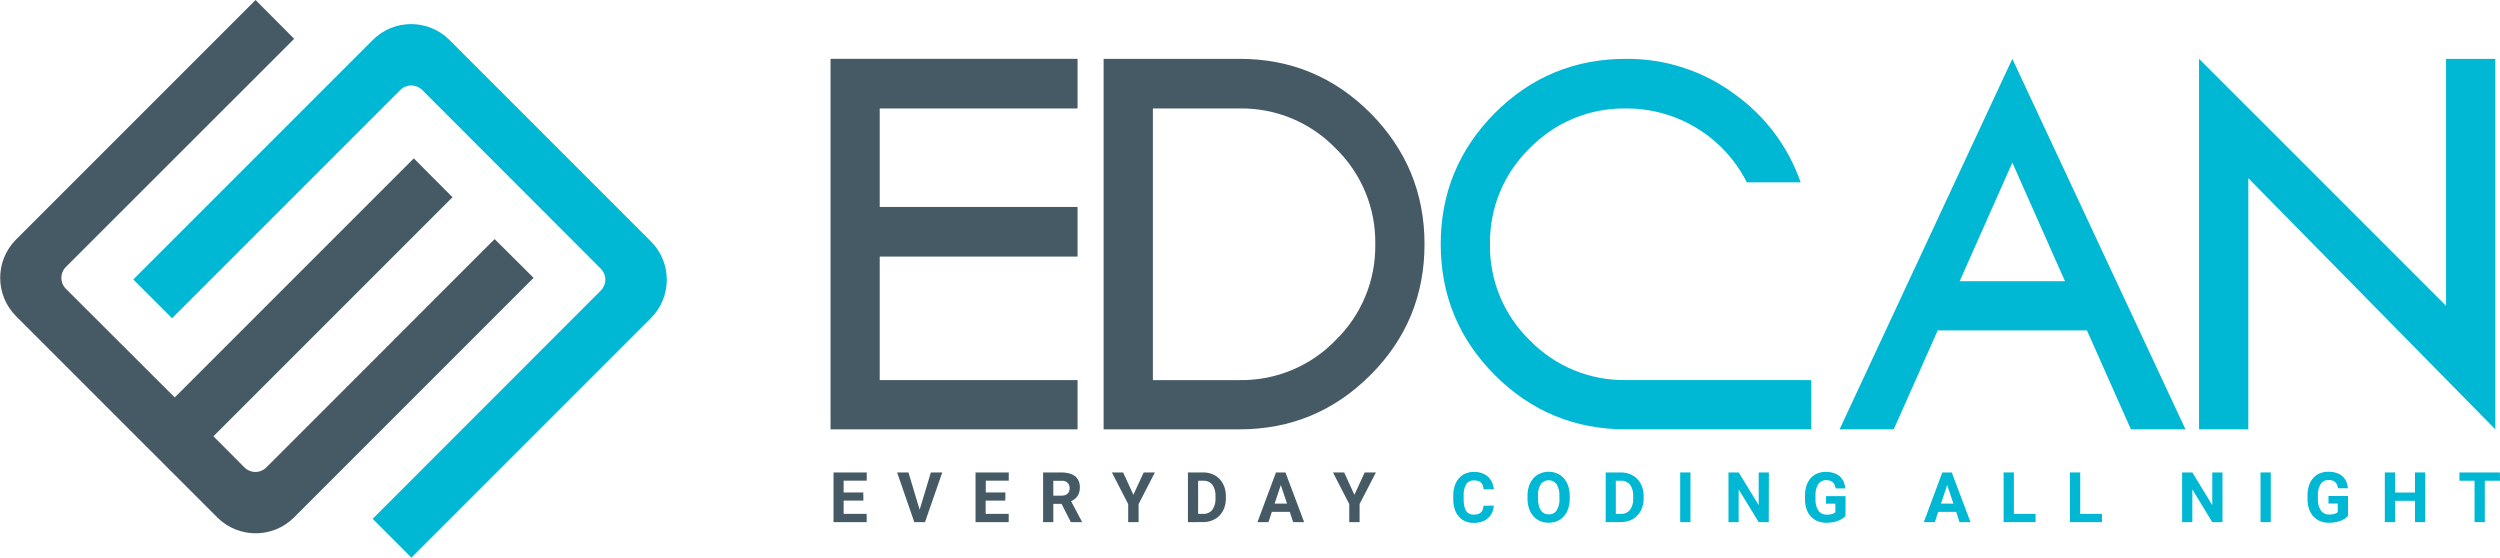
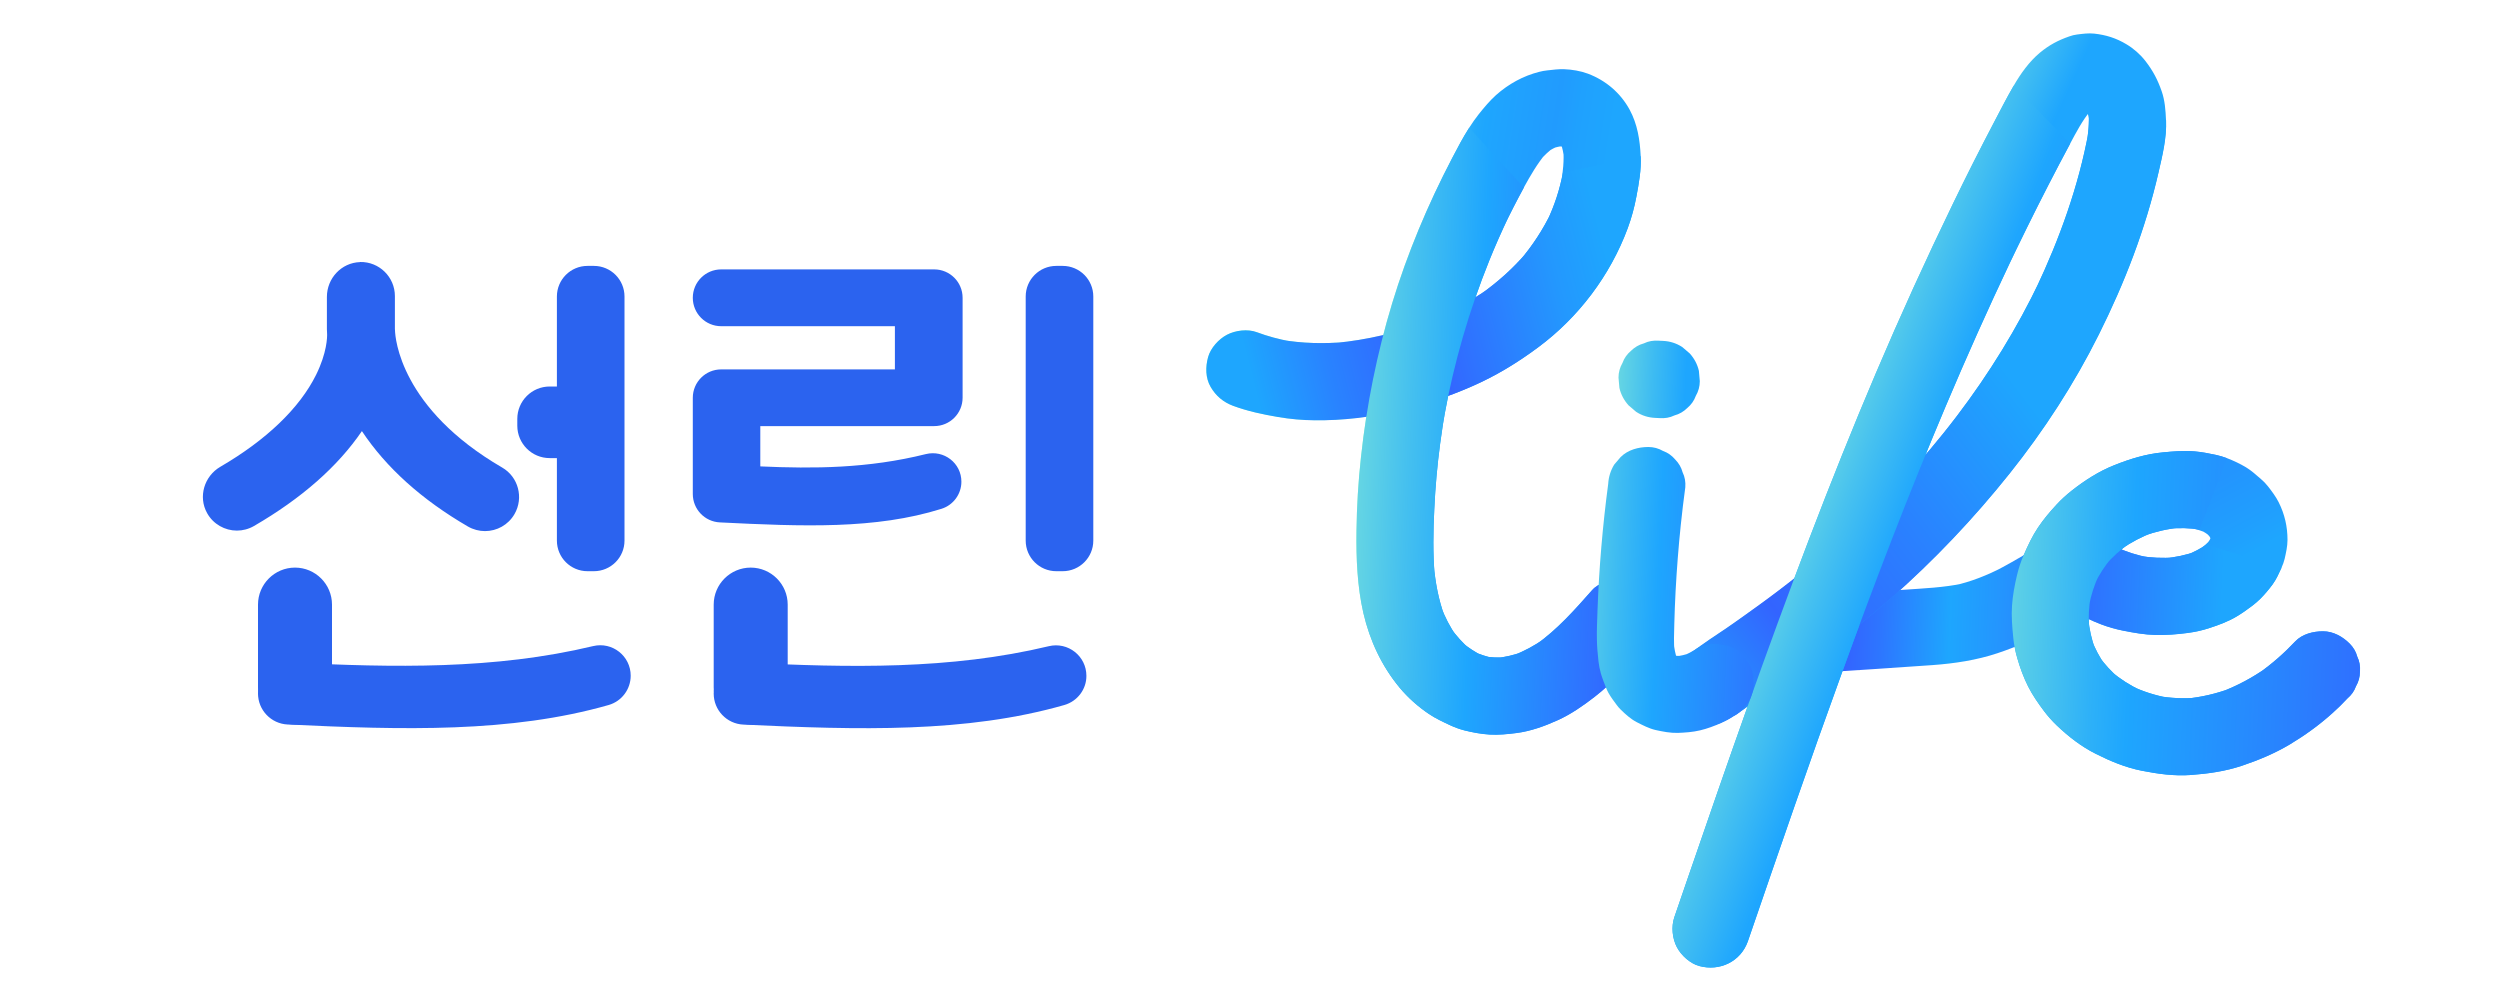
- <svg xmlns="http://www.w3.org/2000/svg" viewBox="0 0 909.76 202.87">
-   <defs>
-     <style>.cls-1{fill:#455a64;}.cls-2{fill:#00b8d4;}</style>
-   </defs>
-   <g id="레이어_2" data-name="레이어 2">
-     <g id="레이어_1-2" data-name="레이어 1">
-       <path class="cls-1" d="M392.13,21.41V39.47h-72V75.31h72V93.37h-72v44.95h72v17.92H302.24V21.41Z" />
-       <path class="cls-1" d="M451.1,21.41q27.86,0,47.57,19.71Q518.38,61,518.39,88.82q0,28-19.72,47.7T451.1,156.24H401.61V21.41Zm0,116.91A47.56,47.56,0,0,0,486,123.84a47.69,47.69,0,0,0,14.47-35A47.54,47.54,0,0,0,486,53.94,47.55,47.55,0,0,0,451.1,39.47H419.54v98.85Z" />
-       <path class="cls-2" d="M659.12,138.32v17.92H591.7q-28,0-47.7-19.72t-19.72-47.7q0-27.84,19.72-47.7,19.71-19.71,47.7-19.71A65.44,65.44,0,0,1,631,34.09a66.11,66.11,0,0,1,24.26,32.26H635.68a49,49,0,0,0-44-26.88,47.71,47.71,0,0,0-35,14.47,47.54,47.54,0,0,0-14.47,34.88,47.69,47.69,0,0,0,14.47,35,47.72,47.72,0,0,0,35,14.48Z" />
-       <path class="cls-2" d="M795.31,156.24H775.45l-16-36H705.14l-16,36H669.43L732.3,21.41Zm-82.18-53.91h38.33L732.3,59.18Z" />
-       <path class="cls-2" d="M908.05,21.41V156.24l-89.88-91.4v91.4H800.24V21.41l89.89,89.88V21.41Z" />
-       <path class="cls-1" d="M314.19,182.16H307V187h8.39v3H303.32V171.92h12.09v3H307v4.3h7.15Z" />
-       <path class="cls-1" d="M334.66,185.51l4.09-13.59h4.15L336.61,190h-3.89l-6.26-18.07h4.13Z" />
-       <path class="cls-1" d="M365.83,182.16h-7.14V187h8.38v3H355V171.92h12.09v3h-8.36v4.3h7.14Z" />
-       <path class="cls-1" d="M386.31,183.37h-3V190h-3.72V171.92h6.71a10.41,10.41,0,0,1,2.8.35,5.9,5.9,0,0,1,2.1,1,4.72,4.72,0,0,1,1.32,1.71,5.81,5.81,0,0,1,.45,2.36,6.47,6.47,0,0,1-.22,1.78,4.85,4.85,0,0,1-.64,1.4,4.94,4.94,0,0,1-1,1.07,6.6,6.6,0,0,1-1.34.8l3.91,7.38V190h-4Zm-3-3h3a4.17,4.17,0,0,0,1.29-.19,2.58,2.58,0,0,0,.91-.55,2.33,2.33,0,0,0,.56-.85,3.08,3.08,0,0,0,.18-1.09,2.73,2.73,0,0,0-.72-2,3,3,0,0,0-2.23-.73h-3Z" />
-       <path class="cls-1" d="M412.44,180.06l3.76-8.14h4.07l-5.93,11.51V190h-3.79v-6.56l-5.93-11.51h4.09Z" />
-       <path class="cls-1" d="M432.29,190V171.92h5.56a8.64,8.64,0,0,1,3.34.63,7.62,7.62,0,0,1,2.61,1.76,8.18,8.18,0,0,1,1.69,2.72,9.89,9.89,0,0,1,.61,3.52v.83a9.58,9.58,0,0,1-.61,3.51,7.73,7.73,0,0,1-1.69,2.72,7.53,7.53,0,0,1-2.63,1.75,8.74,8.74,0,0,1-3.36.63ZM436,174.94V187h1.8a4,4,0,0,0,3.36-1.46,6.51,6.51,0,0,0,1.16-4.15v-.85a6.54,6.54,0,0,0-1.15-4.17,4,4,0,0,0-3.33-1.42Z" />
-       <path class="cls-1" d="M469.37,186.26h-6.53L461.6,190h-4l6.73-18.07h3.45L474.58,190h-4Zm-5.52-3h4.51l-2.27-6.76Z" />
-       <path class="cls-1" d="M492.87,180.06l3.75-8.14h4.08l-5.94,11.51V190H491v-6.56l-5.93-11.51h4.08Z" />
-       <path class="cls-2" d="M543.59,184a7.18,7.18,0,0,1-.62,2.53,5.81,5.81,0,0,1-1.44,2,6.51,6.51,0,0,1-2.23,1.29,8.84,8.84,0,0,1-3,.46,7.75,7.75,0,0,1-3.12-.6,6.39,6.39,0,0,1-2.35-1.73,7.94,7.94,0,0,1-1.47-2.73,11.66,11.66,0,0,1-.52-3.61v-1.19a11.36,11.36,0,0,1,.54-3.61,7.65,7.65,0,0,1,1.51-2.74,6.4,6.4,0,0,1,2.36-1.74,7.59,7.59,0,0,1,3.1-.61,8.55,8.55,0,0,1,3,.48,6.43,6.43,0,0,1,2.21,1.33,6.13,6.13,0,0,1,1.41,2,8.39,8.39,0,0,1,.65,2.55h-3.73a5.69,5.69,0,0,0-.27-1.42,2.89,2.89,0,0,0-.63-1,2.6,2.6,0,0,0-1.06-.64,5.08,5.08,0,0,0-1.56-.21,3.14,3.14,0,0,0-2.81,1.37,7.75,7.75,0,0,0-.93,4.24v1.22a12.68,12.68,0,0,0,.21,2.46,5.13,5.13,0,0,0,.65,1.76,2.83,2.83,0,0,0,1.14,1.06,3.67,3.67,0,0,0,1.69.36,4.85,4.85,0,0,0,1.52-.21,2.55,2.55,0,0,0,1.73-1.61,4.74,4.74,0,0,0,.3-1.41Z" />
-       <path class="cls-2" d="M571.24,181.36a11.32,11.32,0,0,1-.56,3.72,8,8,0,0,1-1.56,2.79,7.07,7.07,0,0,1-2.43,1.75,8.26,8.26,0,0,1-6.23,0,7.11,7.11,0,0,1-2.44-1.75,8.08,8.08,0,0,1-1.59-2.79,11.31,11.31,0,0,1-.57-3.72v-.79a11.34,11.34,0,0,1,.56-3.71,8.53,8.53,0,0,1,1.58-2.81,6.91,6.91,0,0,1,2.44-1.76,8.11,8.11,0,0,1,6.22,0,6.91,6.91,0,0,1,2.44,1.76,8.53,8.53,0,0,1,1.58,2.81,11.61,11.61,0,0,1,.56,3.71Zm-3.77-.81a7.57,7.57,0,0,0-1-4.32,3.58,3.58,0,0,0-5.8,0,7.57,7.57,0,0,0-1,4.32v.81a10.49,10.49,0,0,0,.27,2.51,5.4,5.4,0,0,0,.77,1.82,3.26,3.26,0,0,0,1.23,1.11,3.63,3.63,0,0,0,1.67.38,3.25,3.25,0,0,0,2.89-1.49,7.64,7.64,0,0,0,1-4.33Z" />
-       <path class="cls-2" d="M584.32,190V171.92h5.55a8.69,8.69,0,0,1,3.35.63,7.48,7.48,0,0,1,2.6,1.76,8,8,0,0,1,1.7,2.72,9.89,9.89,0,0,1,.61,3.52v.83a9.58,9.58,0,0,1-.61,3.51,7.75,7.75,0,0,1-1.7,2.72,7.4,7.4,0,0,1-2.62,1.75,8.74,8.74,0,0,1-3.36.63ZM588,174.94V187h1.8a4,4,0,0,0,3.36-1.46,6.51,6.51,0,0,0,1.16-4.15v-.85a6.54,6.54,0,0,0-1.15-4.17,4,4,0,0,0-3.34-1.42Z" />
-       <path class="cls-2" d="M615.16,190h-3.73V171.92h3.73Z" />
-       <path class="cls-2" d="M643.66,190H640L632.7,178.1V190H629V171.92h3.73L640,183.83V171.92h3.7Z" />
-       <path class="cls-2" d="M671.58,187.7a6.57,6.57,0,0,1-.88.83,6.16,6.16,0,0,1-1.41.81,9.51,9.51,0,0,1-2,.64,12.2,12.2,0,0,1-2.64.25,8.46,8.46,0,0,1-3.19-.57A6.67,6.67,0,0,1,659,188a7.63,7.63,0,0,1-1.6-2.74,11.19,11.19,0,0,1-.56-3.72v-1.06a11.88,11.88,0,0,1,.54-3.74A8,8,0,0,1,658.9,174a6.69,6.69,0,0,1,2.39-1.7,8.22,8.22,0,0,1,3.12-.58,9.19,9.19,0,0,1,3,.45,5.8,5.8,0,0,1,2.15,1.23,5.68,5.68,0,0,1,1.35,1.89,8.51,8.51,0,0,1,.63,2.43H668a5.47,5.47,0,0,0-.35-1.24,2.73,2.73,0,0,0-.65-.94,2.76,2.76,0,0,0-1-.61,4.64,4.64,0,0,0-1.43-.21,3.32,3.32,0,0,0-2.91,1.45,7.6,7.6,0,0,0-1,4.29v1.09a7.22,7.22,0,0,0,1.07,4.29,3.69,3.69,0,0,0,3.17,1.45,6.67,6.67,0,0,0,1.16-.08,4.73,4.73,0,0,0,.85-.22,2.49,2.49,0,0,0,.59-.29,2.64,2.64,0,0,0,.39-.3v-3.11h-3.39v-2.75h7.11Z" />
-       <path class="cls-2" d="M711.86,186.26h-6.53L704.09,190h-4l6.72-18.07h3.45L717.07,190h-4Zm-5.52-3h4.51l-2.27-6.76Z" />
-       <path class="cls-2" d="M732.85,187h7.9v3H729.12V171.92h3.73Z" />
-       <path class="cls-2" d="M757,187h7.91v3H753.25V171.92H757Z" />
-       <path class="cls-2" d="M808.77,190h-3.72L797.8,178.1V190h-3.72V171.92h3.72l7.26,11.91V171.92h3.71Z" />
-       <path class="cls-2" d="M826.34,190h-3.72V171.92h3.72Z" />
-       <path class="cls-2" d="M854.46,187.7a6.15,6.15,0,0,1-.89.83,6.08,6.08,0,0,1-1.4.81,9.7,9.7,0,0,1-2,.64,12.17,12.17,0,0,1-2.63.25,8.44,8.44,0,0,1-3.2-.57,6.67,6.67,0,0,1-2.47-1.7,7.63,7.63,0,0,1-1.6-2.74,11.45,11.45,0,0,1-.56-3.72v-1.06a11.89,11.89,0,0,1,.53-3.74,7.88,7.88,0,0,1,1.53-2.75,6.69,6.69,0,0,1,2.39-1.7,8.17,8.17,0,0,1,3.11-.58,9.21,9.21,0,0,1,3.05.45,5.6,5.6,0,0,1,2.14,1.23,5.55,5.55,0,0,1,1.35,1.89,8.52,8.52,0,0,1,.64,2.43h-3.63a5,5,0,0,0-.35-1.24,2.71,2.71,0,0,0-.64-.94,2.76,2.76,0,0,0-1-.61,4.66,4.66,0,0,0-1.44-.21,3.32,3.32,0,0,0-2.9,1.45,7.6,7.6,0,0,0-1,4.29v1.09a7.14,7.14,0,0,0,1.08,4.29,3.68,3.68,0,0,0,3.16,1.45,6.71,6.71,0,0,0,1.17-.08,5,5,0,0,0,.85-.22,3,3,0,0,0,.59-.29,2.1,2.1,0,0,0,.38-.3v-3.11h-3.38v-2.75h7.11Z" />
-       <path class="cls-2" d="M882.54,190h-3.72v-7.75h-7.26V190h-3.72V171.92h3.72v7.32h7.26v-7.32h3.72Z" />
-       <path class="cls-2" d="M909.76,174.94h-5.53V190H900.5V174.94H895v-3h14.72Z" />
-       <path class="cls-1" d="M180,87,96.94,170.08a5.63,5.63,0,0,1-8,0L77.67,158.77l87-87L150.59,57.63l-87,87L24,105.12a5.64,5.64,0,0,1,0-8l83.05-83L93,0l-87,87h0l-.14.14a19.75,19.75,0,0,0,0,27.94l.14.15,43.52,43.51,14.11,14.11,15.29,15.29.14.15a19.77,19.77,0,0,0,27.94,0l87.17-87.18Z" />
-       <path class="cls-2" d="M163.72,14.7h0l-.14-.14a19.75,19.75,0,0,0-27.94,0l-.14.14-87,87,14.11,14.11,83.05-83.05a5.64,5.64,0,0,1,8,0l64.95,65a5.63,5.63,0,0,1,0,8l-83,83.05,14.11,14.11,87-87,.14-.14a19.75,19.75,0,0,0,0-27.94Z" />
-     </g>
+ <svg xmlns="http://www.w3.org/2000/svg" version="1.1" id="레이어_1" x="0px" y="0px" viewBox="0 0 250 100" style="enable-background:new 0 0 250 100;" xml:space="preserve">
+   <style type="text/css">
+ 	.st0{fill:url(#SVGID_1_);}
+ 	.st1{fill:url(#SVGID_2_);}
+ 	.st2{fill:url(#SVGID_3_);}
+ 	.st3{fill:#3364FF;}
+ 	.st4{fill:url(#SVGID_4_);}
+ 	.st5{fill:url(#SVGID_5_);}
+ 	.st6{fill:url(#SVGID_6_);}
+ 	.st7{fill:url(#SVGID_7_);}
+ 	.st8{fill:url(#SVGID_8_);}
+ 	.st9{fill:url(#SVGID_9_);}
+ 	.st10{fill:url(#SVGID_10_);}
+ 	.st11{fill:url(#SVGID_11_);}
+ 	.st12{fill:url(#SVGID_12_);}
+ 	.st13{fill:url(#SVGID_13_);}
+ 	.st14{fill:url(#SVGID_14_);}
+ 	.st15{fill:url(#SVGID_15_);}
+ 	.st16{fill:url(#SVGID_16_);}
+ 	.st17{fill:#2B63EF;}
+ </style>
+   <g>
+     <linearGradient id="SVGID_1_" gradientUnits="userSpaceOnUse" x1="178.255" y1="58.855" x2="206.945" y2="58.855" gradientTransform="matrix(0.999 0.0448 -0.0448 0.999 2.6427 -7.368)">
+       <stop offset="0.237" style="stop-color:#3364FF" />
+       <stop offset="0.355" style="stop-color:#2D76FF" />
+       <stop offset="0.593" style="stop-color:#1EA6FE" />
+       <stop offset="0.767" style="stop-color:#2495FE" />
+       <stop offset="1" style="stop-color:#2D78FF" />
+     </linearGradient>
+     <path class="st0" d="M206.38,52.92c-2.1,1.51-4.68,3.06-6.99,4.26c0.3-0.15,0.59-0.31,0.89-0.46c-1.57,0.81-3.21,1.47-4.94,1.84   c0.34-0.07,0.67-0.15,1.01-0.22c-1.98,0.42-4.01,0.5-6.02,0.64c-2.04,0.13-4.07,0.27-6.11,0.4c-1.15,0.08-2.31,0.15-3.46,0.23   c-0.53,0.02-1.02,0.17-1.46,0.45c-0.46,0.19-0.86,0.49-1.18,0.89c-0.35,0.38-0.58,0.81-0.7,1.3c-0.2,0.48-0.28,0.98-0.21,1.51   c0.12,0.99,0.53,2,1.34,2.63c0.81,0.64,1.76,0.98,2.81,0.91l0,0c3.96-0.26,7.93-0.5,11.89-0.79c2.2-0.16,4.4-0.49,6.5-1.19   c1.96-0.65,4.28-1.66,6.04-2.71L206.38,52.92z" />
  </g>
+   <g>
+     <linearGradient id="SVGID_2_" gradientUnits="userSpaceOnUse" x1="134.207" y1="38.781" x2="164.581" y2="42.181" gradientTransform="matrix(0.999 0.0448 -0.0448 0.999 2.6427 -7.368)">
+       <stop offset="0.133" style="stop-color:#A2FECD" />
+       <stop offset="0.155" style="stop-color:#84EAD8" />
+       <stop offset="0.186" style="stop-color:#60D2E6" />
+       <stop offset="0.218" style="stop-color:#43BFF0" />
+       <stop offset="0.249" style="stop-color:#2EB1F8" />
+       <stop offset="0.281" style="stop-color:#22A9FC" />
+       <stop offset="0.311" style="stop-color:#1EA6FE" />
+       <stop offset="0.349" style="stop-color:#1FA4FE" />
+       <stop offset="0.538" style="stop-color:#219BFE" />
+       <stop offset="0.609" style="stop-color:#1FA1FE" />
+       <stop offset="0.726" style="stop-color:#1EA6FE" />
+     </linearGradient>
+     <path class="st1" d="M123.3,40.57c1.46,0.54,2.96,0.86,4.49,1.12c1.22,0.21,2.45,0.32,3.69,0.33c2.79,0.03,5.62-0.31,8.34-0.94   c2.52-0.58,5-1.41,7.37-2.45c2.37-1.03,4.55-2.36,6.62-3.9c4.04-2.99,7.21-7.19,8.96-11.91c0.38-1.03,0.67-2.09,0.87-3.17   c0.25-1.33,0.5-2.68,0.43-4.04c-0.08-1.62-0.32-3.18-1.1-4.63c-0.92-1.69-2.38-2.93-4.17-3.61c-0.75-0.28-1.6-0.42-2.4-0.45   c-0.56-0.02-1.13,0.06-1.68,0.12c-0.26,0.03-0.52,0.07-0.78,0.14c-1.63,0.41-3.09,1.22-4.34,2.33c-0.63,0.57-1.18,1.23-1.71,1.89   c-0.35,0.44-0.67,0.9-0.97,1.37c-0.63,0.99-1.18,2.03-1.72,3.07c-2.42,4.63-4.46,9.47-5.98,14.47c-1.52,5.01-2.56,10.18-3.12,15.38   c-0.27,2.45-0.42,4.91-0.45,7.38c-0.04,2.74,0.07,5.55,0.69,8.24c0.64,2.74,1.83,5.29,3.63,7.46c0.83,1,1.84,1.89,2.92,2.62   c0.67,0.45,1.4,0.79,2.13,1.13c0.45,0.21,0.92,0.38,1.41,0.51c0.83,0.21,1.7,0.37,2.55,0.42c0.88,0.05,1.77-0.04,2.64-0.15   c1.43-0.18,2.84-0.69,4.14-1.28c1.33-0.6,2.55-1.45,3.7-2.34c0.94-0.73,1.81-1.55,2.63-2.4c0.81-0.83,1.57-1.7,2.34-2.57   c0.39-0.33,0.68-0.73,0.85-1.21c0.26-0.45,0.4-0.94,0.4-1.47c0.04-0.95-0.33-2.09-1.01-2.78c-0.7-0.71-1.65-1.25-2.68-1.25   c-0.96,0-2.11,0.25-2.78,1.01c-1.73,1.96-3.48,3.94-5.63,5.46c0.27-0.19,0.54-0.38,0.81-0.57c-0.95,0.66-1.97,1.22-3.06,1.63   c0.31-0.12,0.63-0.23,0.94-0.35c-0.86,0.32-1.75,0.53-2.67,0.62c0.34-0.03,0.69-0.06,1.03-0.09c-0.78,0.07-1.56,0.04-2.33-0.1   c0.34,0.06,0.68,0.12,1.02,0.18c-0.68-0.13-1.34-0.35-1.96-0.64c0.3,0.14,0.6,0.29,0.9,0.43c-0.72-0.35-1.39-0.79-2.01-1.3   c0.25,0.21,0.5,0.43,0.75,0.64c-0.73-0.62-1.37-1.34-1.93-2.12c0.19,0.27,0.38,0.54,0.57,0.81c-0.64-0.91-1.15-1.9-1.54-2.95   c0.12,0.31,0.23,0.63,0.35,0.94c-0.6-1.64-0.92-3.36-1.07-5.1c0.03,0.34,0.06,0.69,0.09,1.03c-0.19-2.2-0.15-4.43-0.04-6.64   c0.1-2.2,0.3-4.39,0.59-6.57c0.16-1.24,0.36-2.47,0.58-3.7c-0.06,0.34-0.12,0.68-0.18,1.02c0.97-5.34,2.48-10.57,4.51-15.6   c0.58-1.44,1.21-2.85,1.87-4.25c-0.14,0.3-0.29,0.6-0.43,0.9c0.64-1.34,1.31-2.65,2.02-3.95c0.65-1.18,1.33-2.36,2.2-3.4   c-0.21,0.25-0.43,0.5-0.64,0.75c0.45-0.53,0.96-1.01,1.52-1.41c-0.27,0.19-0.54,0.38-0.81,0.57c0.42-0.29,0.86-0.52,1.33-0.7   c-0.31,0.12-0.63,0.23-0.94,0.35c0.47-0.17,0.96-0.28,1.46-0.33c-0.34,0.03-0.69,0.06-1.03,0.09c0.4-0.03,0.8-0.02,1.21,0.05   c-0.34-0.06-0.68-0.12-1.02-0.18c0.36,0.07,0.71,0.17,1.05,0.33c-0.3-0.14-0.6-0.29-0.9-0.43c0.26,0.13,0.5,0.28,0.72,0.46   c-0.25-0.21-0.5-0.43-0.75-0.64c0.25,0.21,0.47,0.45,0.66,0.72c-0.19-0.27-0.38-0.54-0.57-0.81c0.22,0.32,0.39,0.65,0.52,1.01   c-0.12-0.31-0.23-0.63-0.35-0.94c0.2,0.56,0.31,1.13,0.37,1.72c-0.03-0.34-0.06-0.69-0.09-1.03c0.09,1.13-0.03,2.26-0.22,3.37   c0.06-0.34,0.12-0.68,0.18-1.02c-0.31,1.67-0.84,3.28-1.57,4.82c0.14-0.3,0.29-0.6,0.43-0.9c-0.83,1.74-1.89,3.36-3.14,4.83   c0.21-0.25,0.43-0.5,0.64-0.75c-1.35,1.58-2.91,2.97-4.61,4.17c0.27-0.19,0.54-0.38,0.81-0.57c-2.18,1.53-4.58,2.73-7.07,3.66   c0.31-0.12,0.63-0.23,0.94-0.35c-2.94,1.08-6.03,1.82-9.15,2.11c0.34-0.03,0.69-0.06,1.03-0.09c-2.19,0.19-4.4,0.15-6.57-0.24   c0.34,0.06,0.68,0.12,1.02,0.18c-1.15-0.21-2.27-0.51-3.37-0.92c-0.91-0.34-2.14-0.19-2.99,0.26c-0.82,0.43-1.63,1.32-1.88,2.23   c-0.27,0.98-0.27,2.09,0.26,2.99C121.59,39.58,122.32,40.2,123.3,40.57L123.3,40.57z" />
+   </g>
+   <linearGradient id="SVGID_3_" gradientUnits="userSpaceOnUse" x1="123.69" y1="37.091" x2="163.653" y2="24.868" gradientTransform="matrix(0.999 0.0448 -0.0448 0.999 2.6427 -7.368)">
+     <stop offset="0" style="stop-color:#1EA6FE" />
+     <stop offset="0.183" style="stop-color:#2983FF" />
+     <stop offset="0.339" style="stop-color:#306CFF" />
+     <stop offset="0.437" style="stop-color:#3364FF" />
+     <stop offset="0.519" style="stop-color:#2F72FF" />
+     <stop offset="0.765" style="stop-color:#2398FE" />
+     <stop offset="0.895" style="stop-color:#1EA6FE" />
+   </linearGradient>
+   <path class="st2" d="M156.29,17.27c-0.31,1.67-0.84,3.28-1.57,4.82c0.14-0.3,0.29-0.6,0.43-0.9c-0.83,1.74-1.89,3.36-3.14,4.83  c0.21-0.25,0.43-0.5,0.64-0.75c-1.35,1.58-2.91,2.97-4.61,4.17c0.27-0.19,0.54-0.38,0.81-0.57c-2.18,1.53-4.58,2.73-7.07,3.66  c0.31-0.12,0.63-0.23,0.94-0.35c-2.94,1.08-6.03,1.82-9.15,2.11c0.34-0.03,0.69-0.06,1.03-0.09c-2.19,0.19-4.4,0.15-6.57-0.24  c0.34,0.06,0.68,0.12,1.02,0.18c-1.15-0.21-2.27-0.51-3.37-0.92c-0.91-0.34-2.14-0.19-2.99,0.26c-0.82,0.43-1.63,1.32-1.88,2.23  c-0.27,0.98-0.27,2.09,0.26,2.99c0.52,0.89,1.25,1.51,2.23,1.88l0,0c1.46,0.54,2.96,0.86,4.49,1.12c1.22,0.21,2.45,0.32,3.69,0.33  c2.79,0.03,5.62-0.31,8.34-0.94c2.52-0.58,5-1.41,7.37-2.45c2.37-1.03,4.55-2.36,6.62-3.9c4.04-2.99,7.21-7.19,8.96-11.91  c0.38-1.03,0.67-2.09,0.87-3.17c0.25-1.33,0.5-2.68,0.43-4.04" />
+   <path class="st3" d="M144.13,18.85" />
+   <linearGradient id="SVGID_4_" gradientUnits="userSpaceOnUse" x1="123.332" y1="43.915" x2="172.362" y2="43.915" gradientTransform="matrix(0.999 0.0448 -0.0448 0.999 2.6427 -7.368)">
+     <stop offset="0.056" style="stop-color:#A2FECD" />
+     <stop offset="0.348" style="stop-color:#45C0EF" />
+     <stop offset="0.487" style="stop-color:#1EA6FE" />
+     <stop offset="0.798" style="stop-color:#3364FF" />
+   </linearGradient>
+   <path class="st4" d="M146.92,12.78c-0.63,0.99-1.18,2.03-1.72,3.07c-2.42,4.63-4.46,9.47-5.98,14.47  c-1.52,5.01-2.56,10.18-3.12,15.38c-0.27,2.45-0.42,4.91-0.45,7.38c-0.04,2.74,0.07,5.55,0.69,8.24c0.64,2.74,1.83,5.29,3.63,7.46  c0.83,1,1.84,1.89,2.92,2.62c0.67,0.45,1.4,0.79,2.13,1.13c0.45,0.21,0.92,0.38,1.41,0.51c0.83,0.21,1.7,0.37,2.55,0.42  c0.88,0.05,1.77-0.04,2.64-0.15c1.43-0.18,2.84-0.69,4.14-1.28c1.33-0.6,2.55-1.45,3.7-2.34c0.94-0.73,1.81-1.55,2.63-2.4  c0.81-0.83,1.57-1.7,2.34-2.57c0.39-0.33,0.68-0.73,0.85-1.21c0.26-0.45,0.4-0.94,0.4-1.47c0.04-0.95-0.33-2.09-1.01-2.78  c-0.7-0.71-1.65-1.25-2.68-1.25c-0.96,0-2.11,0.25-2.78,1.01c-1.73,1.96-3.48,3.94-5.63,5.46c0.27-0.19,0.54-0.38,0.81-0.57  c-0.95,0.66-1.97,1.22-3.06,1.63c0.31-0.12,0.63-0.23,0.94-0.35c-0.86,0.32-1.75,0.53-2.67,0.62c0.34-0.03,0.69-0.06,1.03-0.09  c-0.78,0.07-1.56,0.04-2.33-0.1c0.34,0.06,0.68,0.12,1.02,0.18c-0.68-0.13-1.34-0.35-1.96-0.64c0.3,0.14,0.6,0.29,0.9,0.43  c-0.72-0.35-1.39-0.79-2.01-1.3c0.25,0.21,0.5,0.43,0.75,0.64c-0.73-0.62-1.37-1.34-1.93-2.12c0.19,0.27,0.38,0.54,0.57,0.81  c-0.64-0.91-1.15-1.9-1.54-2.95c0.12,0.31,0.23,0.63,0.35,0.94c-0.6-1.64-0.92-3.36-1.07-5.1c0.03,0.34,0.06,0.69,0.09,1.03  c-0.19-2.2-0.15-4.43-0.04-6.64c0.1-2.2,0.3-4.39,0.59-6.57c0.16-1.24,0.36-2.47,0.58-3.7c-0.06,0.34-0.12,0.68-0.18,1.02  c0.97-5.34,2.48-10.57,4.51-15.6c0.58-1.44,1.21-2.85,1.87-4.25c-0.14,0.3-0.29,0.6-0.43,0.9c0.64-1.34,1.31-2.65,2.02-3.95  L146.92,12.78z" />
+   <g>
+     <linearGradient id="SVGID_5_" gradientUnits="userSpaceOnUse" x1="155.781" y1="37.949" x2="174.085" y2="37.949" gradientTransform="matrix(0.999 0.0448 -0.0448 0.999 2.6427 -7.368)">
+       <stop offset="0" style="stop-color:#A2FECD" />
+       <stop offset="0.102" style="stop-color:#8CEFD5" />
+       <stop offset="0.481" style="stop-color:#3DBBF2" />
+       <stop offset="0.656" style="stop-color:#1EA6FE" />
+     </linearGradient>
+     <path class="st5" d="M165.53,41.79c0.14,0.01,0.28,0.01,0.42,0.02c0.53,0.04,1.03-0.04,1.5-0.27c0.49-0.13,0.91-0.38,1.28-0.74   c0.39-0.33,0.68-0.73,0.85-1.21c0.26-0.45,0.4-0.94,0.4-1.47c-0.03-0.34-0.06-0.69-0.09-1.03c-0.15-0.66-0.46-1.24-0.92-1.75   c-0.25-0.21-0.5-0.43-0.75-0.64c-0.59-0.38-1.23-0.58-1.92-0.61c-0.14-0.01-0.28-0.01-0.42-0.02c-0.53-0.04-1.03,0.04-1.5,0.27   c-0.49,0.13-0.91,0.38-1.28,0.74c-0.39,0.33-0.68,0.73-0.85,1.21c-0.26,0.45-0.4,0.94-0.4,1.47c0.03,0.34,0.06,0.69,0.09,1.03   c0.15,0.66,0.46,1.24,0.92,1.75c0.25,0.21,0.5,0.43,0.75,0.64C164.19,41.56,164.83,41.76,165.53,41.79L165.53,41.79z" />
+   </g>
+   <g>
+     <linearGradient id="SVGID_6_" gradientUnits="userSpaceOnUse" x1="171.43" y1="41.33" x2="214.312" y2="58.87" gradientTransform="matrix(0.999 0.0448 -0.0448 0.999 2.6427 -7.368)">
+       <stop offset="0.033" style="stop-color:#A2FECD" />
+       <stop offset="0.267" style="stop-color:#48C2EF" />
+       <stop offset="0.387" style="stop-color:#1EA6FE" />
+     </linearGradient>
+     <path class="st6" d="M175.28,70.2c4.83-3.14,9.48-6.57,13.8-10.38c4.32-3.8,8.29-7.99,11.88-12.49c3.43-4.3,6.45-8.95,8.91-13.88   c2.59-5.18,4.68-10.58,5.98-16.24c0.39-1.69,0.82-3.45,0.75-5.2c-0.04-0.97-0.11-1.96-0.43-2.88c-0.41-1.17-0.86-2.03-1.62-3.02   c-0.51-0.66-1.19-1.26-1.9-1.68c-1.03-0.62-2.05-0.94-3.24-1.07c-0.56-0.06-1.15,0.02-1.7,0.09c-0.27,0.03-0.53,0.1-0.78,0.19   c-1.12,0.39-2.01,0.86-2.94,1.63c-1.07,0.89-1.93,2.1-2.62,3.3c-0.71,1.22-1.35,2.49-2.01,3.74c-1.39,2.65-2.74,5.32-4.04,8.01   c-2.72,5.6-5.3,11.27-7.74,17.01c-2.33,5.48-4.54,11.01-6.67,16.58c-2.13,5.57-4.17,11.17-6.17,16.79c-2,5.62-3.95,11.26-5.89,16.9   c-0.47,1.38-0.95,2.75-1.42,4.13c-0.32,0.94-0.2,2.12,0.26,2.99c0.43,0.82,1.32,1.63,2.23,1.88c2.05,0.56,4.16-0.44,4.87-2.48   c3.09-8.99,6.18-17.99,9.43-26.92c3.24-8.93,6.64-17.81,10.34-26.56c2.07-4.9,4.24-9.76,6.52-14.56c-0.14,0.3-0.29,0.6-0.43,0.9   c1.36-2.85,2.75-5.68,4.19-8.48c0.72-1.39,1.44-2.78,2.18-4.15c0.62-1.15,1.22-2.31,2.06-3.32c-0.21,0.25-0.43,0.5-0.64,0.75   c0.34-0.4,0.72-0.76,1.15-1.06c-0.27,0.19-0.54,0.38-0.81,0.57c0.26-0.17,0.53-0.32,0.81-0.43c-0.31,0.12-0.63,0.23-0.94,0.35   c0.29-0.11,0.59-0.17,0.9-0.2c-0.34,0.03-0.69,0.06-1.03,0.09c0.25-0.01,0.49,0,0.73,0.04c-0.34-0.06-0.68-0.12-1.02-0.18   c0.28,0.06,0.55,0.14,0.81,0.26c-0.3-0.14-0.6-0.29-0.9-0.43c0.3,0.15,0.57,0.33,0.82,0.54c-0.25-0.21-0.5-0.43-0.75-0.64   c0.29,0.25,0.54,0.53,0.76,0.84c-0.19-0.27-0.38-0.54-0.57-0.81c0.24,0.35,0.44,0.72,0.59,1.12c-0.12-0.31-0.23-0.63-0.35-0.94   c0.17,0.47,0.26,0.96,0.31,1.45c-0.03-0.34-0.06-0.69-0.09-1.03c0.08,0.97-0.02,1.92-0.18,2.87c0.06-0.34,0.12-0.68,0.18-1.02   c-0.99,5.44-2.91,10.75-5.27,15.73c0.14-0.3,0.29-0.6,0.43-0.9c-2.29,4.81-5.1,9.37-8.33,13.62c-0.92,1.21-1.87,2.39-2.85,3.55   c0.21-0.25,0.43-0.5,0.64-0.75c-4.32,5.08-9.2,9.66-14.45,13.76c-1.47,1.15-2.98,2.26-4.51,3.34c0.27-0.19,0.54-0.38,0.81-0.57   c-1.2,0.84-2.33,1.68-3.56,2.48c-0.86,0.56-2.56,1.75-3.68,2.63c-0.71,0.56,0.06,2.59,0.55,3.43c0.49,0.85-0.17,2.01,1.95,3.04   C171.55,72.95,174.5,70.93,175.28,70.2L175.28,70.2z" />
+   </g>
+   <linearGradient id="SVGID_7_" gradientUnits="userSpaceOnUse" x1="214.229" y1="21.003" x2="158.15" y2="67.961" gradientTransform="matrix(0.999 0.0448 -0.0448 0.999 2.6427 -7.368)">
+     <stop offset="0.28" style="stop-color:#1EA6FE" />
+     <stop offset="0.516" style="stop-color:#2A81FF" />
+     <stop offset="0.729" style="stop-color:#3364FF" />
+     <stop offset="0.835" style="stop-color:#278AFE" />
+     <stop offset="0.925" style="stop-color:#1EA6FE" />
+   </linearGradient>
+   <path class="st7" d="M208.89,11.85c0.01,0.77-0.08,1.54-0.21,2.31c0.06-0.34,0.12-0.68,0.18-1.02c-0.99,5.44-2.91,10.75-5.27,15.73  c0.14-0.3,0.29-0.6,0.43-0.9c-2.29,4.81-5.1,9.37-8.33,13.62c-0.92,1.21-1.87,2.39-2.85,3.55c0.21-0.25,0.43-0.5,0.64-0.75  c-4.32,5.08-9.2,9.66-14.45,13.76c-1.47,1.15-2.98,2.26-4.51,3.34c0.27-0.19,0.54-0.38,0.81-0.57c-1.2,0.84-2.33,1.68-3.56,2.48  c-0.86,0.56-2.56,1.75-3.68,2.63c-0.71,0.56,0.06,2.59,0.55,3.43c0.49,0.85-0.17,2.01,1.95,3.04c0.96,0.46,3.91-1.56,4.7-2.28l0,0  c4.83-3.14,9.48-6.57,13.8-10.38c4.32-3.8,8.29-7.99,11.88-12.49c3.43-4.3,6.45-8.95,8.91-13.88c2.59-5.18,4.68-10.58,5.98-16.24  c0.39-1.69,0.82-3.45,0.75-5.2L208.89,11.85z" />
+   <linearGradient id="SVGID_8_" gradientUnits="userSpaceOnUse" x1="191.18" y1="12.835" x2="191.18" y2="12.835">
+     <stop offset="0" style="stop-color:#A2FECD" />
+     <stop offset="0.037" style="stop-color:#95F6D2" />
+     <stop offset="0.202" style="stop-color:#62D3E5" />
+     <stop offset="0.346" style="stop-color:#3DBBF2" />
+     <stop offset="0.462" style="stop-color:#26ACFB" />
+     <stop offset="0.535" style="stop-color:#1EA6FE" />
+     <stop offset="1" style="stop-color:#3364FF" />
+   </linearGradient>
+   <path class="st8" d="M191.18,12.84" />
+   <linearGradient id="SVGID_9_" gradientUnits="userSpaceOnUse" x1="191.746" y1="13.03" x2="191.746" y2="13.03">
+     <stop offset="0" style="stop-color:#A2FECD" />
+     <stop offset="0.037" style="stop-color:#95F6D2" />
+     <stop offset="0.202" style="stop-color:#62D3E5" />
+     <stop offset="0.346" style="stop-color:#3DBBF2" />
+     <stop offset="0.462" style="stop-color:#26ACFB" />
+     <stop offset="0.535" style="stop-color:#1EA6FE" />
+     <stop offset="1" style="stop-color:#3364FF" />
+   </linearGradient>
+   <path class="st9" d="M191.75,13.03" />
+   <linearGradient id="SVGID_10_" gradientUnits="userSpaceOnUse" x1="192.012" y1="12.902" x2="192.012" y2="12.902">
+     <stop offset="0" style="stop-color:#A2FECD" />
+     <stop offset="0.037" style="stop-color:#95F6D2" />
+     <stop offset="0.202" style="stop-color:#62D3E5" />
+     <stop offset="0.346" style="stop-color:#3DBBF2" />
+     <stop offset="0.462" style="stop-color:#26ACFB" />
+     <stop offset="0.535" style="stop-color:#1EA6FE" />
+     <stop offset="1" style="stop-color:#3364FF" />
+   </linearGradient>
+   <path class="st10" d="M192.01,12.9" />
+   <linearGradient id="SVGID_11_" gradientUnits="userSpaceOnUse" x1="191.32" y1="13.188" x2="191.32" y2="13.188">
+     <stop offset="0" style="stop-color:#A2FECD" />
+     <stop offset="0.037" style="stop-color:#95F6D2" />
+     <stop offset="0.202" style="stop-color:#62D3E5" />
+     <stop offset="0.346" style="stop-color:#3DBBF2" />
+     <stop offset="0.462" style="stop-color:#26ACFB" />
+     <stop offset="0.535" style="stop-color:#1EA6FE" />
+     <stop offset="1" style="stop-color:#3364FF" />
+   </linearGradient>
+   <path class="st11" d="M191.32,13.19" />
+   <linearGradient id="SVGID_12_" gradientUnits="userSpaceOnUse" x1="163.618" y1="44.272" x2="217.476" y2="62.516" gradientTransform="matrix(0.999 0.0448 -0.0448 0.999 2.6427 -7.368)">
+     <stop offset="0.155" style="stop-color:#A2FECD" />
+     <stop offset="0.372" style="stop-color:#48C2EF" />
+     <stop offset="0.484" style="stop-color:#1EA6FE" />
+     <stop offset="0.738" style="stop-color:#2983FF" />
+     <stop offset="1" style="stop-color:#3364FF" />
+   </linearGradient>
+   <path class="st12" d="M201.37,8.57c-0.71,1.22-1.35,2.49-2.01,3.74c-1.39,2.65-2.74,5.32-4.04,8.01c-2.72,5.6-5.3,11.27-7.74,17.01  c-2.33,5.48-4.54,11.01-6.67,16.58c-2.13,5.57-4.17,11.17-6.17,16.79c-2,5.62-3.95,11.26-5.89,16.9c-0.47,1.38-0.95,2.75-1.42,4.13  c-0.32,0.94-0.2,2.12,0.26,2.99c0.43,0.82,1.32,1.63,2.23,1.88c2.05,0.56,4.16-0.44,4.87-2.48c3.09-8.99,6.18-17.99,9.43-26.92  c3.24-8.93,6.64-17.81,10.34-26.56c2.07-4.9,4.24-9.76,6.52-14.56c-0.14,0.3-0.29,0.6-0.43,0.9c1.36-2.85,2.75-5.68,4.19-8.48  c0.72-1.39,1.44-2.78,2.18-4.15L201.37,8.57z" />
+   <g>
+     <linearGradient id="SVGID_13_" gradientUnits="userSpaceOnUse" x1="210.502" y1="49.083" x2="219.167" y2="63.257" gradientTransform="matrix(0.999 0.0448 -0.0448 0.999 2.6427 -7.368)">
+       <stop offset="0.157" style="stop-color:#2395FE" />
+       <stop offset="0.506" style="stop-color:#20A0FE" />
+       <stop offset="0.639" style="stop-color:#1EA6FE" />
+     </linearGradient>
+     <path class="st13" d="M207.22,61.05c0.92,0.54,1.9,1.01,2.89,1.39c0.71,0.27,1.45,0.48,2.2,0.63c1.06,0.21,2.13,0.4,3.21,0.43   c1.08,0.03,2.17-0.06,3.24-0.2c0.75-0.1,1.49-0.26,2.2-0.5c0.93-0.3,1.87-0.65,2.72-1.16c0.55-0.33,1.07-0.7,1.58-1.09   c0.27-0.21,0.53-0.43,0.77-0.67c0.44-0.44,0.85-0.93,1.22-1.43c0.38-0.52,0.63-1.1,0.9-1.68c0.13-0.28,0.24-0.57,0.31-0.87   c0.14-0.62,0.29-1.27,0.29-1.91c0-1.33-0.28-2.56-0.88-3.76c-0.28-0.56-0.68-1.09-1.06-1.58c-0.21-0.27-0.45-0.52-0.71-0.74   c-0.48-0.42-0.96-0.85-1.5-1.18c-0.6-0.36-1.24-0.66-1.89-0.91c-0.36-0.14-0.73-0.24-1.11-0.33c-0.7-0.15-1.42-0.29-2.13-0.35   c-1.07-0.1-2.13,0-3.19,0.1c-1.69,0.16-3.27,0.65-4.85,1.28c-1.54,0.61-2.95,1.52-4.26,2.55c-0.53,0.42-1.04,0.88-1.5,1.38   c-0.67,0.72-1.31,1.48-1.86,2.3c-0.57,0.85-1.01,1.79-1.42,2.73c-0.29,0.66-0.51,1.34-0.68,2.04c-0.24,1.01-0.43,2.04-0.5,3.07   c-0.07,1.04,0.02,2.07,0.12,3.11c0.07,0.71,0.2,1.42,0.4,2.1c0.28,0.98,0.64,1.96,1.1,2.87c0.44,0.86,1,1.67,1.58,2.44   c0.39,0.52,0.82,1,1.29,1.45c1.17,1.11,2.45,2.11,3.9,2.83c1.47,0.74,2.96,1.36,4.57,1.68c1.63,0.32,3.24,0.55,4.91,0.43   c1.75-0.13,3.46-0.37,5.13-0.93c1.66-0.56,3.27-1.23,4.78-2.13c1.5-0.9,2.94-1.94,4.24-3.11c0.53-0.47,1.04-0.97,1.52-1.49   c0.39-0.33,0.68-0.73,0.85-1.21c0.26-0.45,0.4-0.94,0.4-1.47c0.04-0.53-0.04-1.03-0.27-1.5c-0.13-0.49-0.38-0.91-0.74-1.28   c-0.7-0.71-1.65-1.25-2.68-1.25c-0.98,0-2.08,0.27-2.78,1.01c-1.11,1.18-2.33,2.25-3.66,3.19c0.27-0.19,0.54-0.38,0.81-0.57   c-1.42,1-2.96,1.83-4.59,2.44c0.31-0.12,0.63-0.23,0.94-0.35c-1.41,0.52-2.89,0.87-4.39,1.01c0.34-0.03,0.69-0.06,1.03-0.09   c-1.31,0.11-2.62,0.05-3.91-0.18c0.34,0.06,0.68,0.12,1.02,0.18c-1.26-0.23-2.48-0.62-3.63-1.17c0.3,0.14,0.6,0.29,0.9,0.43   c-1.04-0.5-2.02-1.12-2.9-1.86c0.25,0.21,0.5,0.43,0.75,0.64c-0.75-0.64-1.43-1.37-2-2.18c0.19,0.27,0.38,0.54,0.57,0.81   c-0.54-0.76-0.97-1.59-1.3-2.46c0.12,0.31,0.23,0.63,0.35,0.94c-0.36-0.98-0.59-2-0.68-3.04c0.03,0.34,0.06,0.69,0.09,1.03   c-0.1-1.12-0.04-2.24,0.16-3.34c-0.06,0.34-0.12,0.68-0.18,1.02c0.2-1.08,0.54-2.13,1.01-3.12c-0.14,0.3-0.29,0.6-0.43,0.9   c0.44-0.92,1-1.78,1.66-2.56c-0.21,0.25-0.43,0.5-0.64,0.75c0.72-0.85,1.54-1.59,2.45-2.23c-0.27,0.19-0.54,0.38-0.81,0.57   c0.99-0.69,2.06-1.25,3.19-1.67c-0.31,0.12-0.63,0.23-0.94,0.35c1.16-0.42,2.36-0.7,3.59-0.81c-0.34,0.03-0.69,0.06-1.03,0.09   c1-0.08,2.01-0.07,3,0.1c-0.34-0.06-0.68-0.12-1.02-0.18c0.66,0.12,1.3,0.31,1.9,0.6c-0.3-0.14-0.6-0.29-0.9-0.43   c0.43,0.21,0.83,0.47,1.2,0.78c-0.25-0.21-0.5-0.43-0.75-0.64c0.33,0.29,0.63,0.6,0.88,0.96c-0.19-0.27-0.38-0.54-0.57-0.81   c0.22,0.32,0.4,0.66,0.54,1.02c-0.12-0.31-0.23-0.63-0.35-0.94c0.12,0.32,0.19,0.65,0.23,0.99c-0.03-0.34-0.06-0.69-0.09-1.03   c0.03,0.35,0.02,0.7-0.04,1.04c0.06-0.34,0.12-0.68,0.18-1.02c-0.07,0.38-0.19,0.74-0.35,1.09c0.14-0.3,0.29-0.6,0.43-0.9   c-0.19,0.39-0.43,0.75-0.71,1.08c0.21-0.25,0.43-0.5,0.64-0.75c-0.4,0.47-0.86,0.87-1.36,1.22c0.27-0.19,0.54-0.38,0.81-0.57   c-0.61,0.42-1.26,0.76-1.95,1.02c0.31-0.12,0.63-0.23,0.94-0.35c-1.02,0.38-2.09,0.59-3.17,0.69c0.34-0.03,0.69-0.06,1.03-0.09   c-1.19,0.1-2.38,0.04-3.55-0.16c0.34,0.06,0.68,0.12,1.02,0.18c-1.17-0.21-2.31-0.57-3.39-1.08c0.3,0.14,0.6,0.29,0.9,0.43   c-0.35-0.17-0.69-0.35-1.03-0.55c-0.89-0.52-1.94-0.75-2.95-0.52c-0.51,0.1-0.95,0.31-1.34,0.63c-0.43,0.25-0.78,0.6-1.04,1.04   c-0.51,0.87-0.8,1.95-0.52,2.95C205.81,59.61,206.35,60.53,207.22,61.05L207.22,61.05z" />
+   </g>
+   <linearGradient id="SVGID_14_" gradientUnits="userSpaceOnUse" x1="205.519" y1="56.619" x2="228.157" y2="56.619" gradientTransform="matrix(0.999 0.0448 -0.0448 0.999 2.6427 -7.368)">
+     <stop offset="0" style="stop-color:#A2FECD" />
+     <stop offset="0" style="stop-color:#8DE1D6" />
+     <stop offset="0" style="stop-color:#5D9EEC" />
+     <stop offset="0" style="stop-color:#3F74FA" />
+     <stop offset="0" style="stop-color:#3364FF" />
+     <stop offset="0.745" style="stop-color:#1EA6FE" />
+   </linearGradient>
+   <path class="st14" d="M220.61,54.47c-0.61,0.42-1.26,0.76-1.95,1.02c0.31-0.12,0.63-0.23,0.94-0.35c-1.02,0.38-2.09,0.59-3.17,0.69  c0.34-0.03,0.69-0.06,1.03-0.09c-1.19,0.1-2.38,0.04-3.55-0.16c0.34,0.06,0.68,0.12,1.02,0.18c-1.17-0.21-2.31-0.57-3.39-1.08  c0.3,0.14,0.6,0.29,0.9,0.43c-0.35-0.17-0.69-0.35-1.03-0.55c-0.89-0.52-1.94-0.75-2.95-0.52c-0.51,0.1-0.95,0.31-1.34,0.63  c-0.43,0.25-0.78,0.6-1.04,1.04c-0.51,0.87-0.8,1.95-0.52,2.95c0.26,0.95,0.8,1.87,1.67,2.38l0,0c0.92,0.54,1.9,1.01,2.89,1.39  c0.71,0.27,1.45,0.48,2.2,0.63c1.06,0.21,2.13,0.4,3.21,0.43c1.08,0.03,2.17-0.06,3.24-0.2c0.75-0.1,1.49-0.26,2.2-0.5  c0.93-0.3,1.87-0.65,2.72-1.16c0.55-0.33,1.07-0.7,1.58-1.09c0.27-0.21,0.53-0.43,0.77-0.67c0.44-0.44,0.85-0.93,1.22-1.43  c0.38-0.52,0.63-1.1,0.9-1.68L220.61,54.47z" />
+   <path class="st3" d="M221.16,53.82" />
+   <path class="st3" d="M221.24,53.49" />
+   <path class="st3" d="M221.16,53.31" />
+   <path class="st3" d="M221.02,53.28" />
+   <path class="st3" d="M220.88,53.33" />
+   <path class="st3" d="M220.68,53.25" />
+   <path class="st3" d="M220.37,53.1" />
+   <path class="st3" d="M219.93,52.96" />
+   <linearGradient id="SVGID_15_" gradientUnits="userSpaceOnUse" x1="191.421" y1="58.961" x2="241.129" y2="58.961" gradientTransform="matrix(0.999 0.0448 -0.0448 0.999 2.6427 -7.368)">
+     <stop offset="0" style="stop-color:#A2FECD" />
+     <stop offset="0.019" style="stop-color:#9BFACF" />
+     <stop offset="0.22" style="stop-color:#58CDE8" />
+     <stop offset="0.366" style="stop-color:#2EB1F8" />
+     <stop offset="0.441" style="stop-color:#1EA6FE" />
+     <stop offset="0.736" style="stop-color:#2885FE" />
+     <stop offset="1" style="stop-color:#3364FF" />
+   </linearGradient>
+   <path class="st15" d="M222.7,45.82c-0.36-0.14-0.73-0.24-1.11-0.33c-0.7-0.15-1.42-0.29-2.13-0.35c-1.07-0.1-2.13,0-3.19,0.1  c-1.69,0.16-3.27,0.65-4.85,1.28c-1.54,0.61-2.95,1.52-4.26,2.55c-0.53,0.42-1.04,0.88-1.5,1.38c-0.67,0.72-1.31,1.48-1.86,2.3  c-0.57,0.85-1.01,1.79-1.42,2.73c-0.29,0.66-0.51,1.34-0.68,2.04c-0.24,1.01-0.43,2.04-0.5,3.07c-0.07,1.04,0.02,2.07,0.12,3.11  c0.07,0.71,0.2,1.42,0.4,2.1c0.28,0.98,0.64,1.96,1.1,2.87c0.44,0.86,1,1.67,1.58,2.44c0.39,0.52,0.82,1,1.29,1.45  c1.17,1.11,2.45,2.11,3.9,2.83c1.47,0.74,2.96,1.36,4.57,1.68c1.63,0.32,3.24,0.55,4.91,0.43c1.75-0.13,3.46-0.37,5.13-0.93  c1.66-0.56,3.27-1.23,4.78-2.13c1.5-0.9,2.94-1.94,4.24-3.11c0.53-0.47,1.04-0.97,1.52-1.49c0.39-0.33,0.68-0.73,0.85-1.21  c0.26-0.45,0.4-0.94,0.4-1.47c0.04-0.53-0.04-1.03-0.27-1.5c-0.13-0.49-0.38-0.91-0.74-1.28c-0.7-0.71-1.65-1.25-2.68-1.25  c-0.98,0-2.08,0.27-2.78,1.01c-1.11,1.18-2.33,2.25-3.66,3.19c0.27-0.19,0.54-0.38,0.81-0.57c-1.42,1-2.96,1.83-4.59,2.44  c0.31-0.12,0.63-0.23,0.94-0.35c-1.41,0.52-2.89,0.87-4.39,1.01c0.34-0.03,0.69-0.06,1.03-0.09c-1.31,0.11-2.62,0.05-3.91-0.18  c0.34,0.06,0.68,0.12,1.02,0.18c-1.26-0.23-2.48-0.62-3.63-1.17c0.3,0.14,0.6,0.29,0.9,0.43c-1.04-0.5-2.02-1.12-2.9-1.86  c0.25,0.21,0.5,0.43,0.75,0.64c-0.75-0.64-1.43-1.37-2-2.18c0.19,0.27,0.38,0.54,0.57,0.81c-0.54-0.76-0.97-1.59-1.3-2.46  c0.12,0.31,0.23,0.63,0.35,0.94c-0.36-0.98-0.59-2-0.68-3.04c0.03,0.34,0.06,0.69,0.09,1.03c-0.1-1.12-0.04-2.24,0.16-3.34  c-0.06,0.34-0.12,0.68-0.18,1.02c0.2-1.08,0.54-2.13,1.01-3.12c-0.14,0.3-0.29,0.6-0.43,0.9c0.44-0.92,1-1.78,1.66-2.56  c-0.21,0.25-0.43,0.5-0.64,0.75c0.72-0.85,1.54-1.59,2.45-2.23c-0.27,0.19-0.54,0.38-0.81,0.57c0.99-0.69,2.06-1.25,3.19-1.67  c-0.31,0.12-0.63,0.23-0.94,0.35c1.16-0.42,2.36-0.7,3.59-0.81c-0.34,0.03-0.69,0.06-1.03,0.09c1-0.08,2.01-0.07,3,0.1L222.7,45.82z  " />
+   <g>
+     <linearGradient id="SVGID_16_" gradientUnits="userSpaceOnUse" x1="150.506" y1="58.966" x2="189.798" y2="58.966" gradientTransform="matrix(0.999 0.0448 -0.0448 0.999 2.6427 -7.368)">
+       <stop offset="0" style="stop-color:#A2FECD" />
+       <stop offset="0.061" style="stop-color:#8CEFD5" />
+       <stop offset="0.288" style="stop-color:#3DBBF2" />
+       <stop offset="0.392" style="stop-color:#1EA6FE" />
+       <stop offset="0.758" style="stop-color:#3364FF" />
+     </linearGradient>
+     <path class="st16" d="M160.82,48.39c-0.56,4.21-0.92,8.44-1.07,12.68c-0.03,0.96-0.08,1.92-0.06,2.88   c0.01,0.73,0.08,1.46,0.16,2.19c0.05,0.4,0.12,0.8,0.23,1.18c0.14,0.48,0.33,0.95,0.51,1.42c0.07,0.19,0.16,0.37,0.25,0.54   c0.24,0.43,0.54,0.83,0.84,1.23c0.12,0.16,0.25,0.32,0.4,0.46c0.47,0.46,1,0.94,1.6,1.25c0.59,0.3,1.22,0.63,1.87,0.78   c0.73,0.16,1.48,0.31,2.23,0.29c0.74-0.03,1.49-0.08,2.21-0.25c0.74-0.17,1.46-0.45,2.15-0.75c0.41-0.18,0.8-0.39,1.17-0.64   c0.46-0.22,0.84-0.54,1.13-0.94c0.36-0.36,0.61-0.78,0.75-1.28c0.18-0.51,0.23-1.02,0.14-1.53c0-0.51-0.13-1-0.39-1.45   c-0.49-0.85-1.25-1.61-2.23-1.88c-0.34-0.06-0.68-0.12-1.02-0.18c-0.7-0.03-1.35,0.12-1.97,0.44c-0.48,0.32-1,0.59-1.54,0.79   c0.31-0.12,0.63-0.23,0.94-0.35c-0.55,0.2-1.11,0.33-1.69,0.39c0.34-0.03,0.69-0.06,1.03-0.09c-0.45,0.04-0.9,0.03-1.35-0.05   c0.34,0.06,0.68,0.12,1.02,0.18c-0.37-0.07-0.73-0.18-1.07-0.34c0.3,0.14,0.6,0.29,0.9,0.43c-0.27-0.13-0.51-0.29-0.74-0.48   c0.25,0.21,0.5,0.43,0.75,0.64c-0.24-0.2-0.45-0.43-0.63-0.69c0.19,0.27,0.38,0.54,0.57,0.81c-0.22-0.31-0.39-0.65-0.52-1.01   c0.12,0.31,0.23,0.63,0.35,0.94c-0.21-0.58-0.32-1.2-0.38-1.81c0.03,0.34,0.06,0.69,0.09,1.03c-0.08-0.93-0.05-1.87-0.02-2.8   c0.03-1.11,0.07-2.21,0.13-3.32c0.12-2.21,0.29-4.42,0.52-6.62c0.13-1.25,0.28-2.5,0.45-3.75c0.04-0.53-0.04-1.03-0.27-1.5   c-0.13-0.49-0.38-0.91-0.74-1.28c-0.33-0.39-0.73-0.68-1.21-0.85c-0.45-0.26-0.94-0.4-1.47-0.4c-1,0-2.05,0.28-2.78,1.01   c-0.21,0.25-0.43,0.5-0.64,0.75C161.06,47.05,160.86,47.69,160.82,48.39L160.82,48.39z" />
+   </g>
+   <path class="st17" d="M60.87,70.5C51.07,73.3,40.3,73,28.76,72.45c-1.66-0.08-2.96-1.45-2.96-3.1v0c0-1.78,1.49-3.19,3.26-3.1  c10.3,0.51,20.39,0.72,30.25-1.64c1.92-0.46,3.76,0.99,3.76,2.96v0C63.07,68.92,62.18,70.12,60.87,70.5z" />
+   <path class="st17" d="M56.51,45.81h-1.54c-1.79,0-3.24-1.45-3.24-3.24v-0.68c0-1.79,1.45-3.24,3.24-3.24h1.54  c1.79,0,3.24,1.45,3.24,3.24v0.68C59.74,44.36,58.29,45.81,56.51,45.81z" />
+   <path class="st17" d="M25.8,68.75v-8.29c0-2.04,1.66-3.7,3.7-3.7h0c2.04,0,3.7,1.66,3.7,3.7v8.29c0,2.04-1.66,3.7-3.7,3.7h0  C27.46,72.45,25.8,70.79,25.8,68.75z" />
+   <path class="st17" d="M106.44,70.5c-9.81,2.81-20.57,2.5-32.11,1.96c-1.66-0.08-2.96-1.45-2.96-3.1v0c0-1.78,1.49-3.19,3.26-3.1  c10.3,0.51,20.39,0.72,30.25-1.64c1.92-0.46,3.76,0.99,3.76,2.96v0C108.65,68.92,107.75,70.12,106.44,70.5z" />
+   <path class="st17" d="M71.37,68.75v-8.29c0-2.04,1.66-3.7,3.7-3.7h0c2.04,0,3.7,1.66,3.7,3.7v8.29c0,2.04-1.66,3.7-3.7,3.7h0  C73.03,72.45,71.37,70.79,71.37,68.75z" />
+   <path class="st17" d="M55.69,54.06V29.65c0-1.69,1.37-3.06,3.06-3.06h0.64c1.69,0,3.06,1.37,3.06,3.06v24.41  c0,1.69-1.37,3.06-3.06,3.06h-0.64C57.06,57.12,55.69,55.75,55.69,54.06z" />
+   <path class="st17" d="M102.57,54.06V29.65c0-1.69,1.37-3.06,3.06-3.06h0.64c1.69,0,3.06,1.37,3.06,3.06v24.41  c0,1.69-1.37,3.06-3.06,3.06h-0.64C103.94,57.12,102.57,55.75,102.57,54.06z" />
+   <path class="st17" d="M69.26,49.47" />
+   <g>
+     <path class="st17" d="M36.01,26.2c1.91-0.04,3.48,1.5,3.48,3.41c0,0,0,3.1,0,3.29c0,0.04,0.01,0.09,0.01,0.13   c0.02,0.78,0.54,7.81,10.71,13.72c1.63,0.94,2.18,3.03,1.24,4.66c-0.63,1.09-1.77,1.7-2.95,1.7c-0.58,0-1.17-0.15-1.71-0.46   c-4.61-2.68-8.17-5.88-10.6-9.54c-2.41,3.54-6.02,6.72-10.79,9.49c-0.54,0.31-1.13,0.46-1.71,0.46c-1.19,0-2.36-0.63-2.98-1.75   c-0.91-1.63-0.29-3.69,1.32-4.63c4.62-2.69,7.93-5.87,9.58-9.2c1.1-2.23,1.11-3.79,1.1-4.07c0,0-0.01-0.22-0.02-0.49   c0-0.64,0-3.23,0-3.23c0-1.86,1.45-3.42,3.31-3.48C35.99,26.2,36,26.2,36.01,26.2z M32.69,33.44L32.69,33.44L32.69,33.44z" />
+   </g>
+   <path class="st17" d="M69.28,49.28v0.12c0,1.52,1.19,2.77,2.71,2.84c8.28,0.41,15.57,0.71,22.16-1.36c1.18-0.37,1.99-1.47,1.99-2.71  c0-1.86-1.75-3.21-3.56-2.76c-5.76,1.44-11.24,1.47-16.55,1.23c0-0.77,0-3.26,0-4.03h17.39c1.57,0,2.84-1.27,2.84-2.84v-2.56v-7.2  c0,0,0-0.1,0-0.23c0-1.57-1.27-2.84-2.84-2.84h-21.3c-1.57,0-2.84,1.27-2.84,2.84c0,1.57,1.27,2.84,2.84,2.84c0,0,17.37,0,17.37,0  c0,0.76,0,3.26,0,4.32H72.12c-1.57,0-2.84,1.27-2.84,2.84V49.28z" />
</svg>
